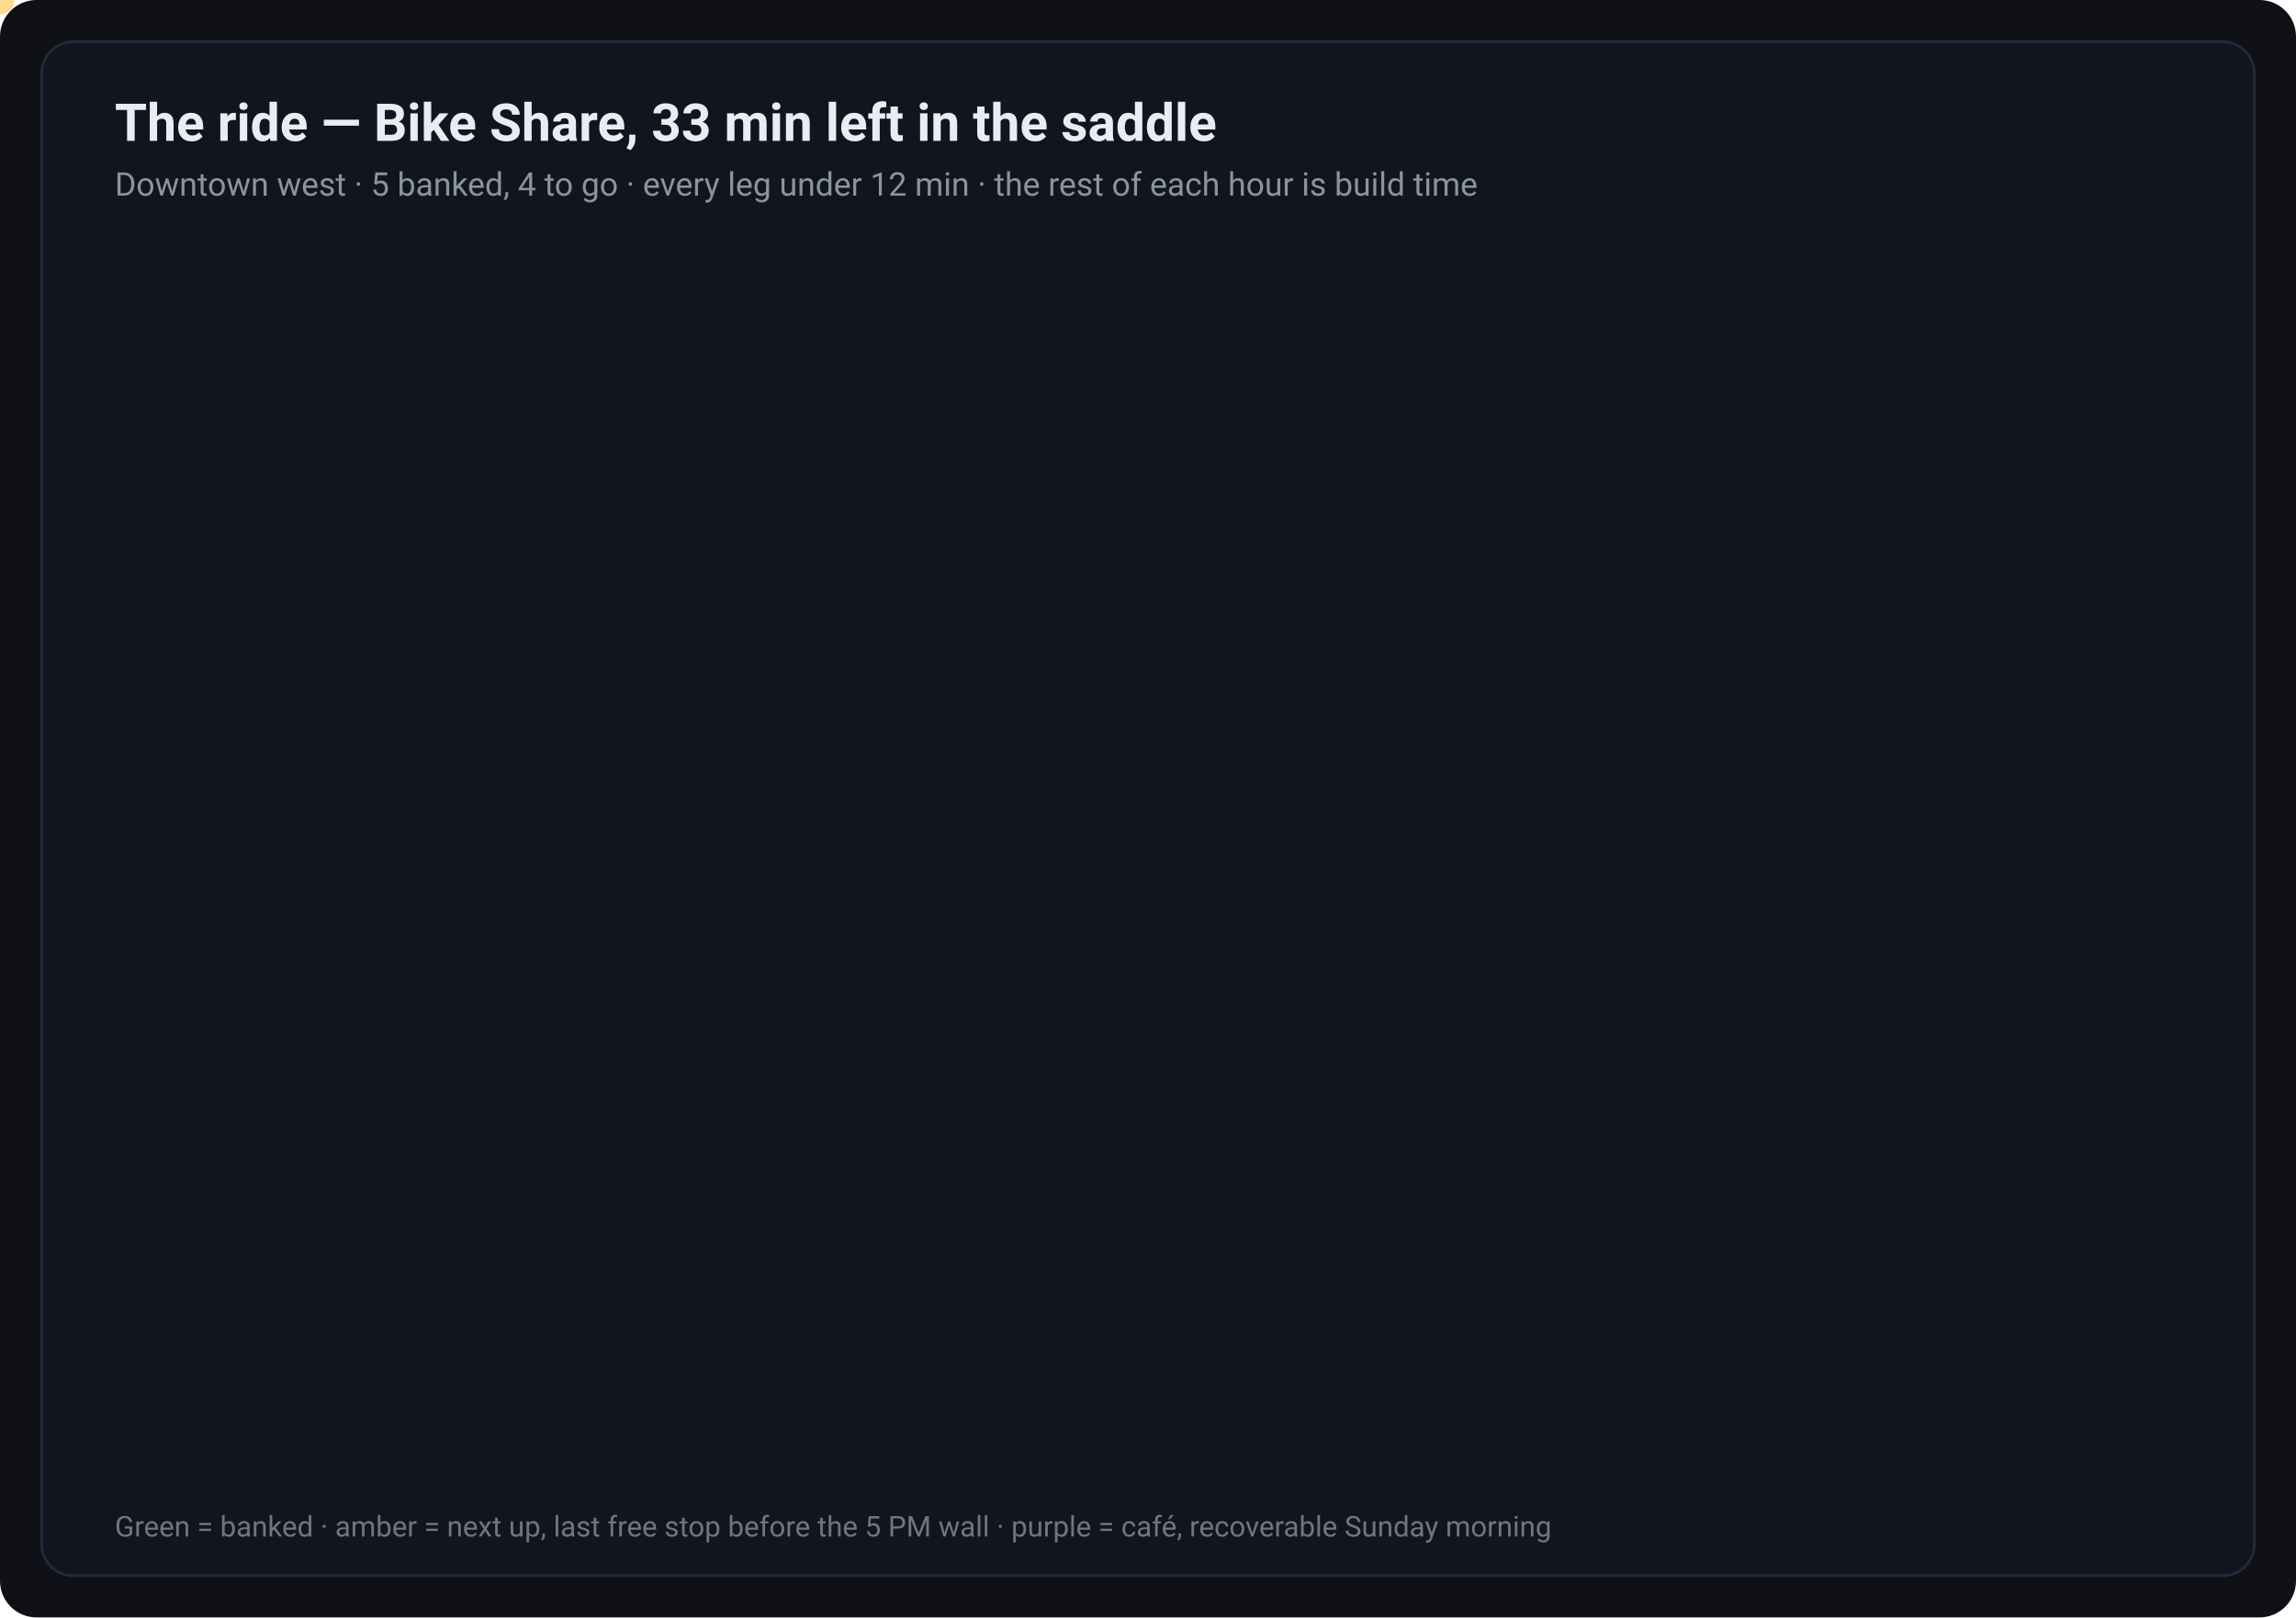
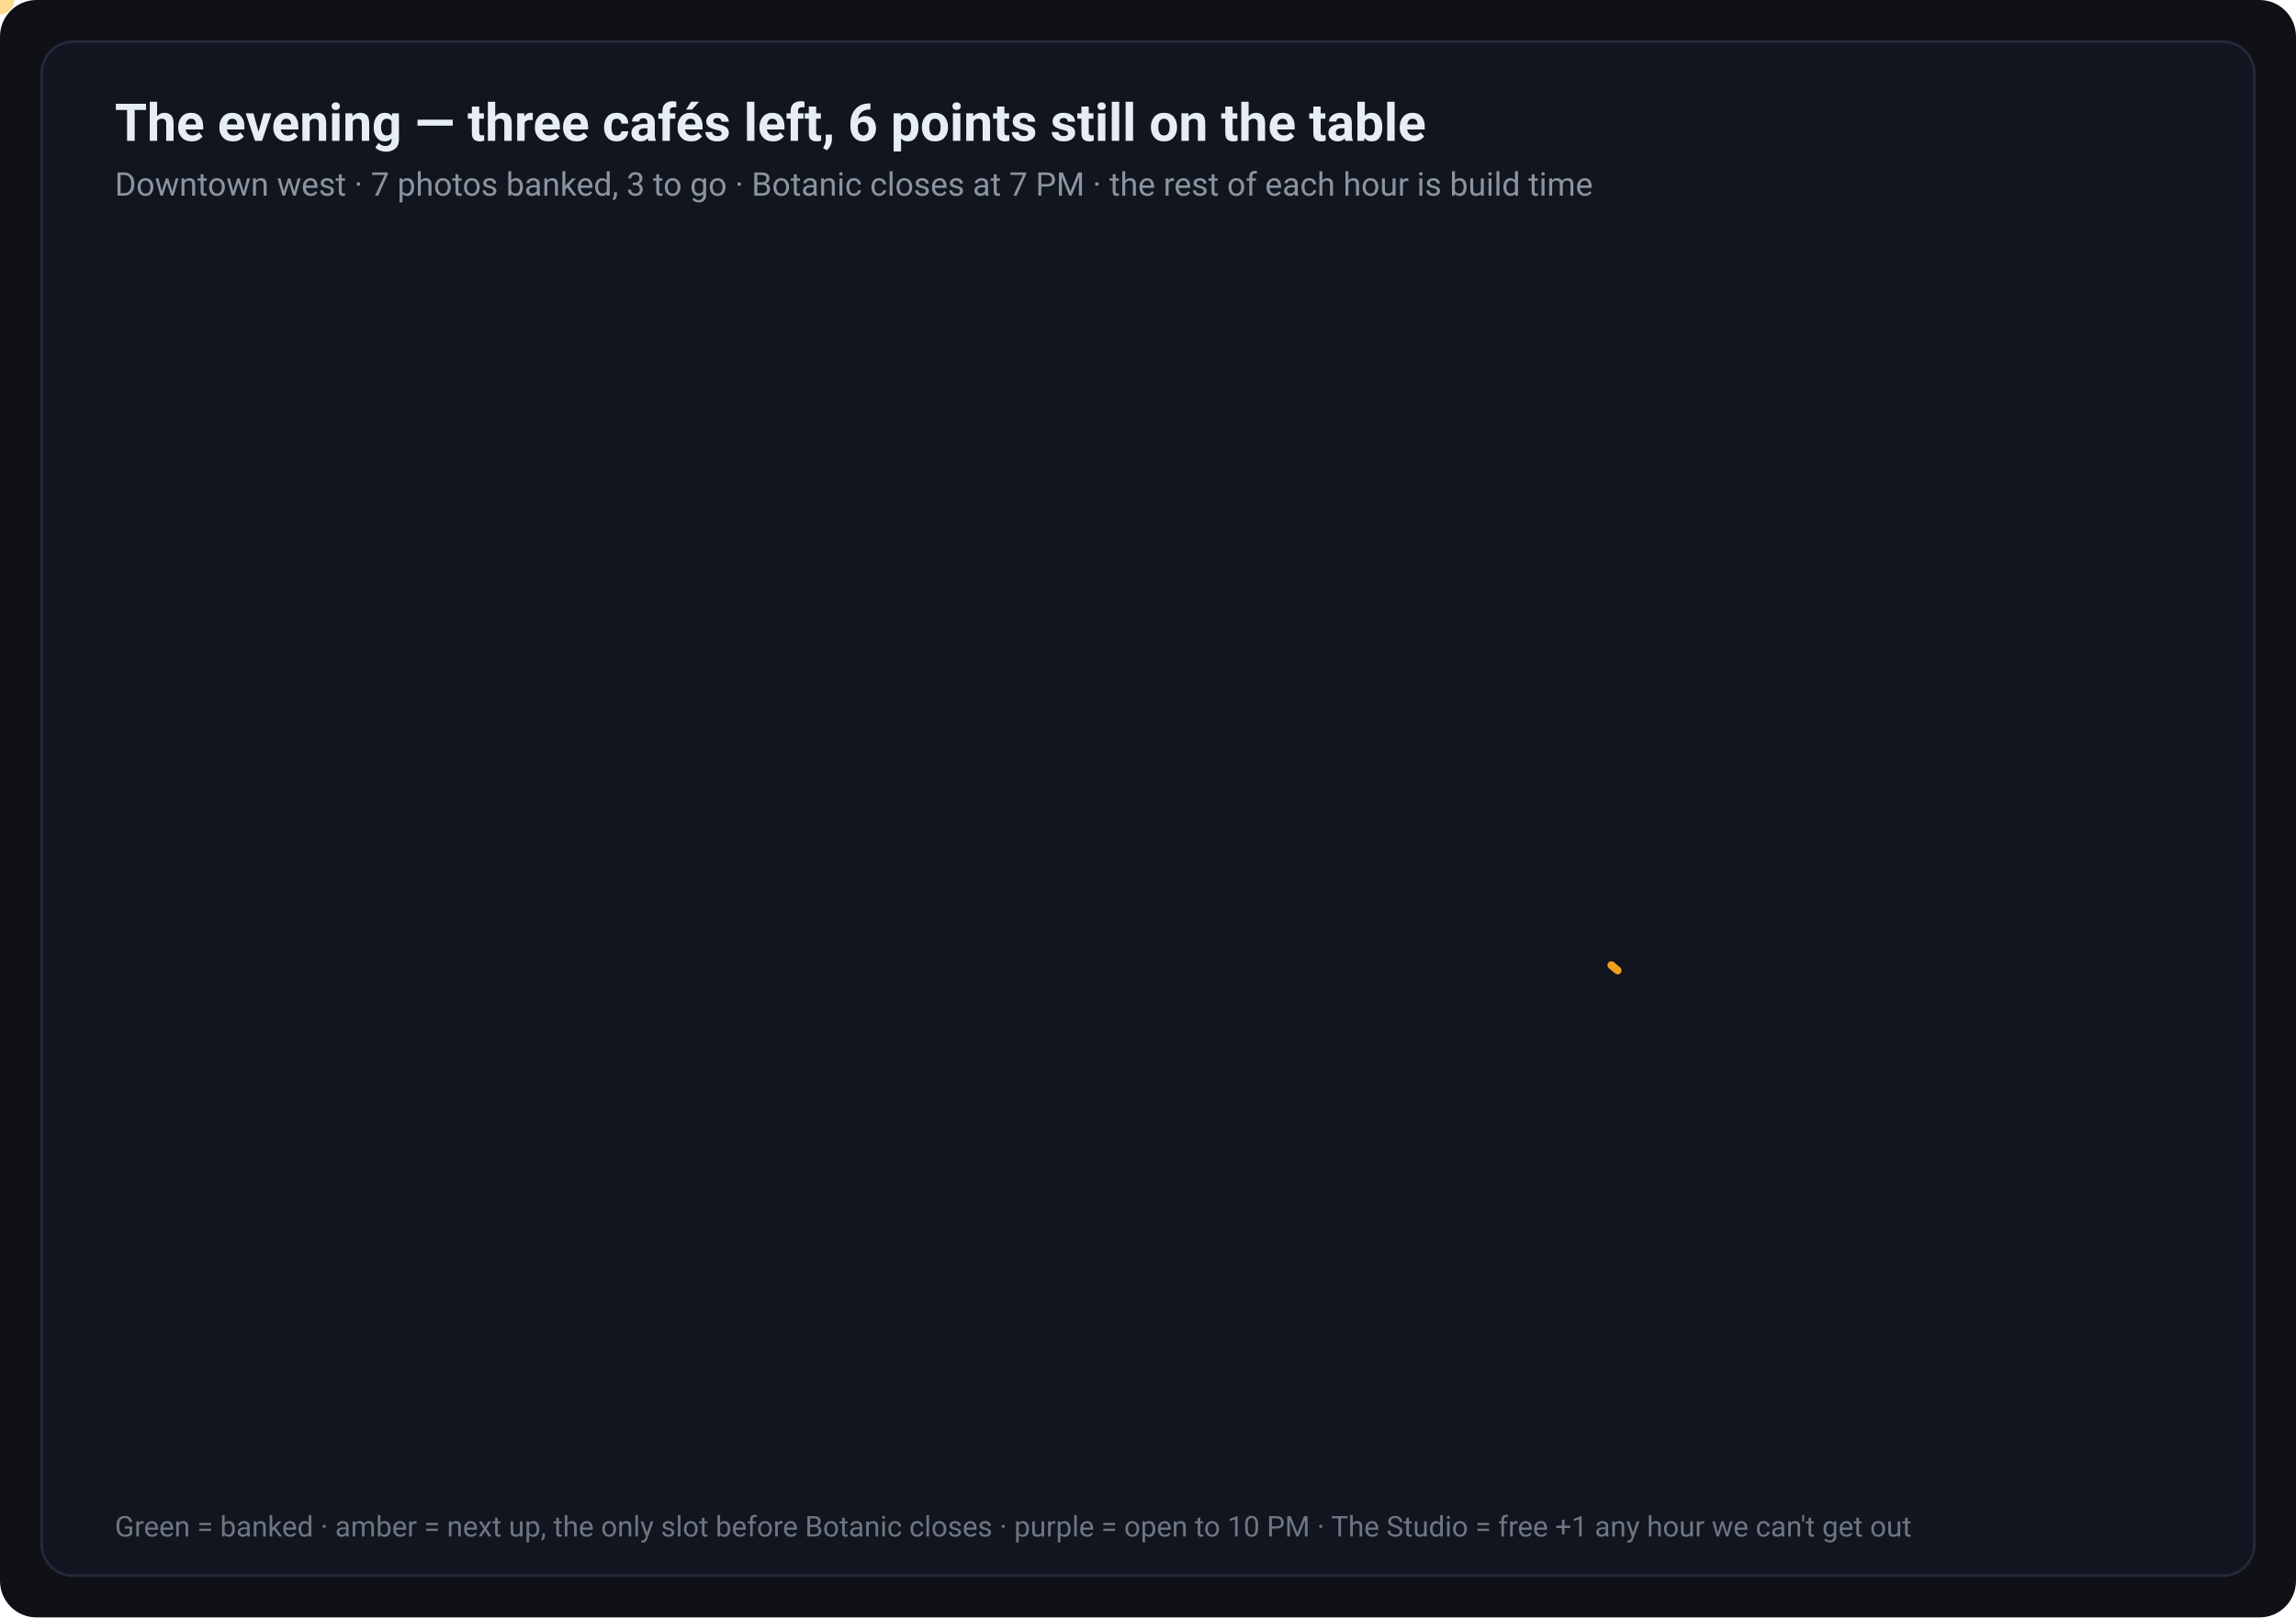
<svg xmlns="http://www.w3.org/2000/svg" viewBox="0 0 880 620" width="880" height="620" role="img" aria-label="Animated route map of the photo run across downtown west Toronto">
  <style>
    .bg    { fill: #0F1117; }
    .card  { fill: #10151F; stroke: #232A3A; stroke-width: 1; }
    .h1    { fill: #E6EDF3; font: 700 20px ui-sans-serif, -apple-system, "Segoe UI", Roboto, sans-serif; }
    .h2    { fill: #8B949E; font: 400 12.5px ui-sans-serif, -apple-system, "Segoe UI", Roboto, sans-serif; }
    .st    { stroke: #1C2436; stroke-width: 1.5; }
    .stl   { fill: #3D4757; font: 500 9.5px ui-sans-serif, -apple-system, "Segoe UI", Roboto, sans-serif; }
    .lbl   { fill: #C9D1D9; font: 600 11.5px ui-sans-serif, -apple-system, "Segoe UI", Roboto, sans-serif; }
    .lbld  { fill: #6E7681; font: 600 11.5px ui-sans-serif, -apple-system, "Segoe UI", Roboto, sans-serif; }
    .tm    { font: 700 11.5px ui-monospace, SFMono-Regular, Menlo, monospace; }
    .leg   { fill: #56606E; font: 500 9.5px ui-monospace, SFMono-Regular, Menlo, monospace; }
    .foot  { fill: #6E7681; font: 400 11px ui-sans-serif, -apple-system, "Segoe UI", Roboto, sans-serif; }

    .grid  { opacity: 0; animation: fade 0.9s ease-out 0.15s forwards; }
    @keyframes fade { to { opacity: 1; } }

-     .done  { stroke-dasharray: 570; stroke-dashoffset: 570; animation: draw 1.1s ease-out 0.6s forwards; }
-     .todo  { stroke-dasharray: 1140; stroke-dashoffset: 1140; animation: draw 3.4s ease-in-out 1.5s forwards; }
+     .done  { stroke-dasharray: 1000; stroke-dashoffset: 1000; animation: draw 1.6s ease-out 0.6s forwards; }
+     .todo  { stroke-dasharray: 630; stroke-dashoffset: 630; animation: draw 2.4s ease-in-out 2.2s forwards; }
    @keyframes draw { to { stroke-dashoffset: 0; } }

    .pin   { opacity: 0; transform-box: fill-box; transform-origin: center; animation: pop 0.5s cubic-bezier(.2,1.5,.4,1) forwards; }
    @keyframes pop { from { opacity: 0; transform: scale(0.1); } to { opacity: 1; transform: scale(1); } }

    .tag   { opacity: 0; animation: fade 0.5s ease-out forwards; }

    .halo  { transform-box: fill-box; transform-origin: center; animation: ping 2s ease-out 2s infinite; }
    @keyframes ping { 0% { transform: scale(0.7); opacity: 0.9; } 100% { transform: scale(3.2); opacity: 0; } }

    .p0{animation-delay:.8s}  .p1{animation-delay:1.0s} .p2{animation-delay:1.2s}
-     .p3{animation-delay:2.0s} .p4{animation-delay:2.4s} .p5{animation-delay:2.8s}
-     .p6{animation-delay:3.2s} .p7{animation-delay:3.6s} .p8{animation-delay:4.0s}
+     .p3{animation-delay:1.4s} .p4{animation-delay:1.6s} .p5{animation-delay:1.8s}
+     .p6{animation-delay:2.0s} .p7{animation-delay:2.9s} .p8{animation-delay:3.3s}
+     .p9{animation-delay:3.7s}
  </style>
  <rect class="bg" width="880" height="620" rx="14" />
  <rect class="card" x="16" y="16" width="848" height="588" rx="12" />
-   <text class="h1" x="44" y="54">The ride — Bike Share, 33 min left in the saddle</text>
-   <text class="h2" x="44" y="75">Downtown west · 5 banked, 4 to go · every leg under 12 min · the rest of each hour is build time</text>
+   <text class="h1" x="44" y="54">The evening — three cafés left, 6 points still on the table</text>
+   <text class="h2" x="44" y="75">Downtown west · 7 photos banked, 3 to go · Botanic closes at 7 PM · the rest of each hour is build time</text>
  <g class="grid">
    <line class="st" x1="90" y1="135" x2="770" y2="135" />
    <text class="stl" x="766" y="130" text-anchor="end">COLLEGE ST</text>
    <line class="st" x1="90" y1="225" x2="770" y2="225" />
    <text class="stl" x="766" y="220" text-anchor="end">DUNDAS ST W</text>
    <line class="st" x1="90" y1="337" x2="770" y2="337" />
    <text class="stl" x="766" y="330" text-anchor="end">QUEEN ST W</text>
    <line class="st" x1="90" y1="372" x2="770" y2="372" />
    <text class="stl" x="766" y="367" text-anchor="end">KING ST W</text>
    <line class="st" x1="90" y1="413" x2="770" y2="413" />
    <text class="stl" x="766" y="408" text-anchor="end">FRONT ST W</text>
    <line class="st" x1="286" y1="110" x2="286" y2="500" />
    <text class="stl" x="290" y="122">BATHURST</text>
    <line class="st" x1="498" y1="110" x2="498" y2="500" />
    <text class="stl" x="502" y="122">SPADINA</text>
    <path d="M90,516 Q200,508 310,516 T530,516 T750,516 L770,516 L770,570 L90,570 Z" fill="#0C1A24" stroke="#152A38" stroke-width="1" />
    <text class="stl" x="404" y="547" fill="#2E4656">LAKE ONTARIO</text>
  </g>
-   <path class="done" d="M256,467 L407,377 L392,307 L286,243 L438,135" fill="none" stroke="#3FB950" stroke-width="3" stroke-linecap="round" stroke-linejoin="round" opacity="0.75" />
-   <path id="route" class="todo" d="M438,135 L332,485 L196,341 L498,225 L710,341" fill="none" stroke="#F0A020" stroke-width="3" stroke-linecap="round" stroke-linejoin="round" />
+   <path class="done" d="M256,467 L407,377 L392,307 L286,243 L438,135 L332,485 L262,491" fill="none" stroke="#3FB950" stroke-width="3" stroke-linecap="round" stroke-linejoin="round" opacity="0.75" />
+   <path id="route" class="todo" d="M262,491 L196,341 L498,270 L620,372" fill="none" stroke="#F0A020" stroke-width="3" stroke-linecap="round" stroke-linejoin="round" />
  <circle r="5.5" fill="#FFD98A" opacity="0.95">
    <animateMotion dur="7s" begin="4.6s" repeatCount="indefinite" rotate="auto">
      <mpath href="#route" />
    </animateMotion>
  </circle>
  <g class="pin p0">
    <circle cx="256" cy="467" r="7" fill="#3FB950" opacity="0.75" />
    <path d="M252.7 467 l2.5 2.6 l4.5 -4.9" fill="none" stroke="#0F1117" stroke-width="1.9" stroke-linecap="round" stroke-linejoin="round" />
  </g>
  <text class="tag lbld p0" x="242" y="471" text-anchor="end">
    <tspan class="tm" fill="#3FB950">11:17</tspan> Milky's</text>
  <g class="pin p1">
    <circle cx="407" cy="377" r="7" fill="#3FB950" opacity="0.75" />
    <path d="M403.7 377 l2.5 2.6 l4.5 -4.9" fill="none" stroke="#0F1117" stroke-width="1.9" stroke-linecap="round" stroke-linejoin="round" />
  </g>
  <text class="tag lbld p1" x="421" y="381">
    <tspan class="tm" fill="#3FB950">12:21</tspan> Fungo Cafe</text>
  <g class="pin p2">
    <circle cx="392" cy="307" r="7" fill="#3FB950" opacity="0.75" />
    <path d="M388.7 307 l2.5 2.6 l4.5 -4.9" fill="none" stroke="#0F1117" stroke-width="1.9" stroke-linecap="round" stroke-linejoin="round" />
  </g>
-   <text class="tag lbld p2" x="406" y="300">
+   <text class="tag lbld p2" x="406" y="312">
    <tspan class="tm" fill="#3FB950">1:24</tspan> Waterworks / The Well</text>
  <g class="pin p3">
    <circle cx="286" cy="243" r="7" fill="#3FB950" opacity="0.75" />
    <path d="M282.7 243 l2.5 2.6 l4.5 -4.9" fill="none" stroke="#0F1117" stroke-width="1.9" stroke-linecap="round" stroke-linejoin="round" />
  </g>
  <text class="tag lbld p3" x="272" y="239" text-anchor="end">
    <tspan class="tm" fill="#3FB950">2:25</tspan> Scadding Court</text>
  <g class="pin p4">
    <circle cx="438" cy="135" r="7" fill="#3FB950" opacity="0.75" />
    <path d="M434.7 135 l2.5 2.6 l4.5 -4.9" fill="none" stroke="#0F1117" stroke-width="1.9" stroke-linecap="round" stroke-linejoin="round" />
  </g>
  <text class="tag lbld p4" x="452" y="139">
    <tspan class="tm" fill="#3FB950">3:26</tspan> TPL Lillian H. Smith</text>
  <g class="pin p5">
-     <circle class="halo" cx="332" cy="485" r="8" fill="none" stroke="#F0A020" stroke-width="2" />
-     <circle cx="332" cy="485" r="8" fill="#F0A020" />
-     <circle cx="332" cy="485" r="3" fill="#0F1117" />
+     <circle cx="332" cy="485" r="7" fill="#3FB950" opacity="0.75" />
+     <path d="M328.7 485 l2.5 2.6 l4.5 -4.9" fill="none" stroke="#0F1117" stroke-width="1.9" stroke-linecap="round" stroke-linejoin="round" />
  </g>
-   <text class="tag lbl p5" x="346" y="489">
-     <tspan class="tm" fill="#F0A020">4:26</tspan> TPL Fort York</text>
+   <text class="tag lbld p5" x="346" y="489">
+     <tspan class="tm" fill="#3FB950">4:31</tspan> TPL Fort York</text>
  <g class="pin p6">
-     <circle cx="196" cy="341" r="7" fill="#10151F" stroke="#A371F7" stroke-width="2.5" />
+     <circle cx="262" cy="491" r="7" fill="#3FB950" opacity="0.75" />
+     <path d="M258.7 491 l2.5 2.6 l4.5 -4.9" fill="none" stroke="#0F1117" stroke-width="1.9" stroke-linecap="round" stroke-linejoin="round" />
  </g>
-   <text class="tag lbl p6" x="182" y="338" text-anchor="end">
-     <tspan class="tm" fill="#A371F7">5:26</tspan> Botanic</text>
+   <text class="tag lbld p6" x="248" y="495" text-anchor="end">
+     <tspan class="tm" fill="#3FB950">5:39</tspan> The Studio <tspan fill="#4A5565">+1 · base</tspan>
+   </text>
  <g class="pin p7">
-     <circle cx="498" cy="225" r="7" fill="#10151F" stroke="#A371F7" stroke-width="2.5" />
+     <circle class="halo" cx="196" cy="341" r="8" fill="none" stroke="#F0A020" stroke-width="2" />
+     <circle cx="196" cy="341" r="8" fill="#F0A020" />
+     <circle cx="196" cy="341" r="3" fill="#0F1117" />
  </g>
-   <text class="tag lbl p7" x="512" y="221">
-     <tspan class="tm" fill="#A371F7">6:26</tspan> ICHA Tea · Chinatown</text>
+   <text class="tag lbl p7" x="182" y="338" text-anchor="end">
+     <tspan class="tm" fill="#F0A020">6:39</tspan> Botanic <tspan fill="#F0A020">· closes 7</tspan>
+   </text>
  <g class="pin p8">
-     <circle cx="710" cy="341" r="7" fill="#10151F" stroke="#A371F7" stroke-width="2.5" />
+     <circle cx="498" cy="270" r="7" fill="#10151F" stroke="#A371F7" stroke-width="2.5" />
  </g>
-   <text class="tag lbl p8" x="696" y="345" text-anchor="end">
-     <tspan class="tm" fill="#A371F7">7:26</tspan> Varda</text>
-   <text class="foot" x="44" y="589">Green = banked · amber = next up, last free stop before the 5 PM wall · purple = café, recoverable Sunday morning</text>
+   <text class="tag lbl p8" x="512" y="266">
+     <tspan class="tm" fill="#A371F7">7:39</tspan> ICHA Tea · Chinatown</text>
+   <g class="pin p9">
+     <circle cx="620" cy="372" r="7" fill="#10151F" stroke="#A371F7" stroke-width="2.5" />
+   </g>
+   <text class="tag lbl p9" x="634" y="392">
+     <tspan class="tm" fill="#A371F7">8:39</tspan> Varda · TIFF</text>
+   <text class="foot" x="44" y="589">Green = banked · amber = next up, the only slot before Botanic closes · purple = open to 10 PM · The Studio = free +1 any hour we can't get out</text>
</svg>
